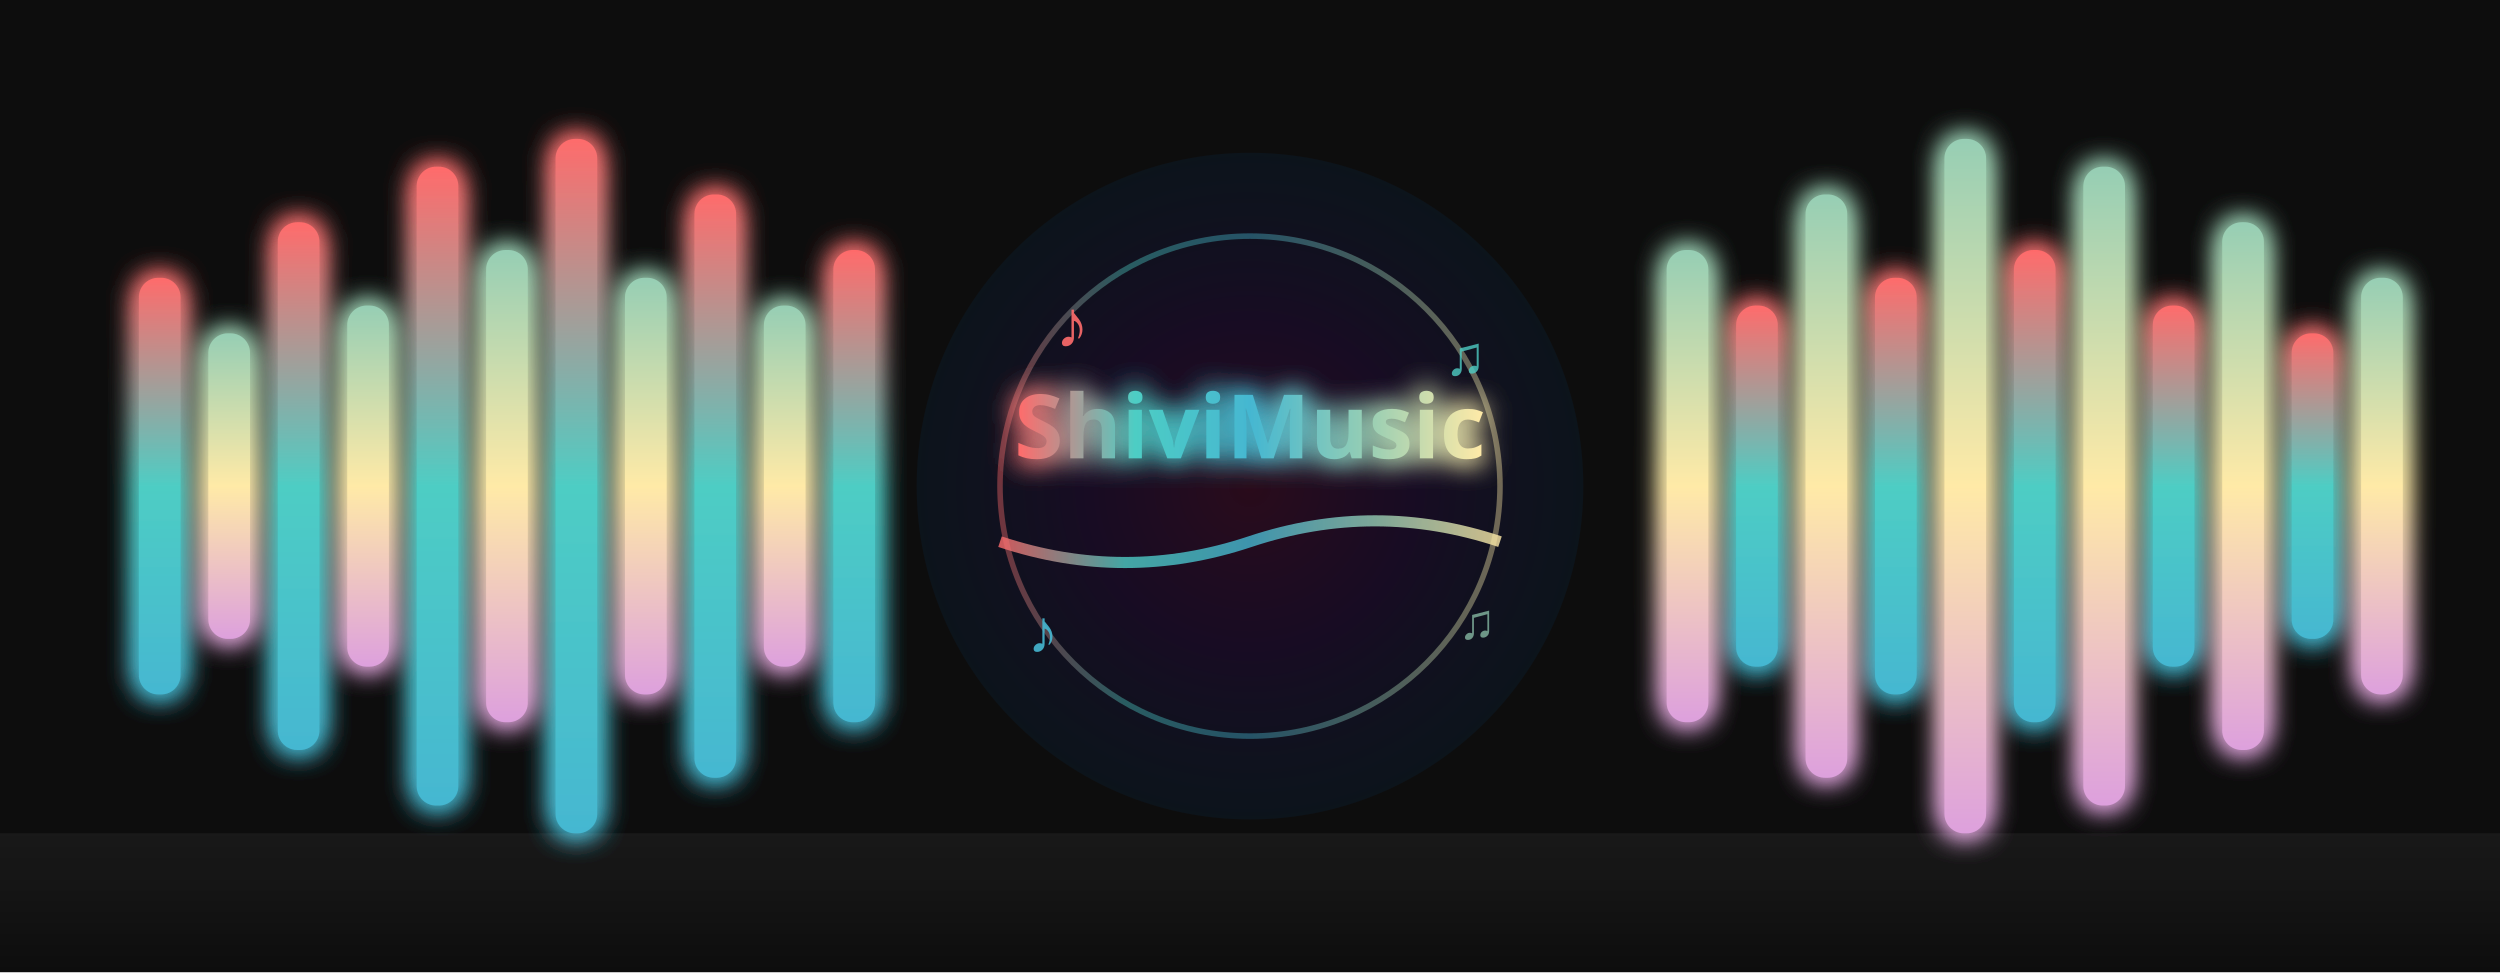
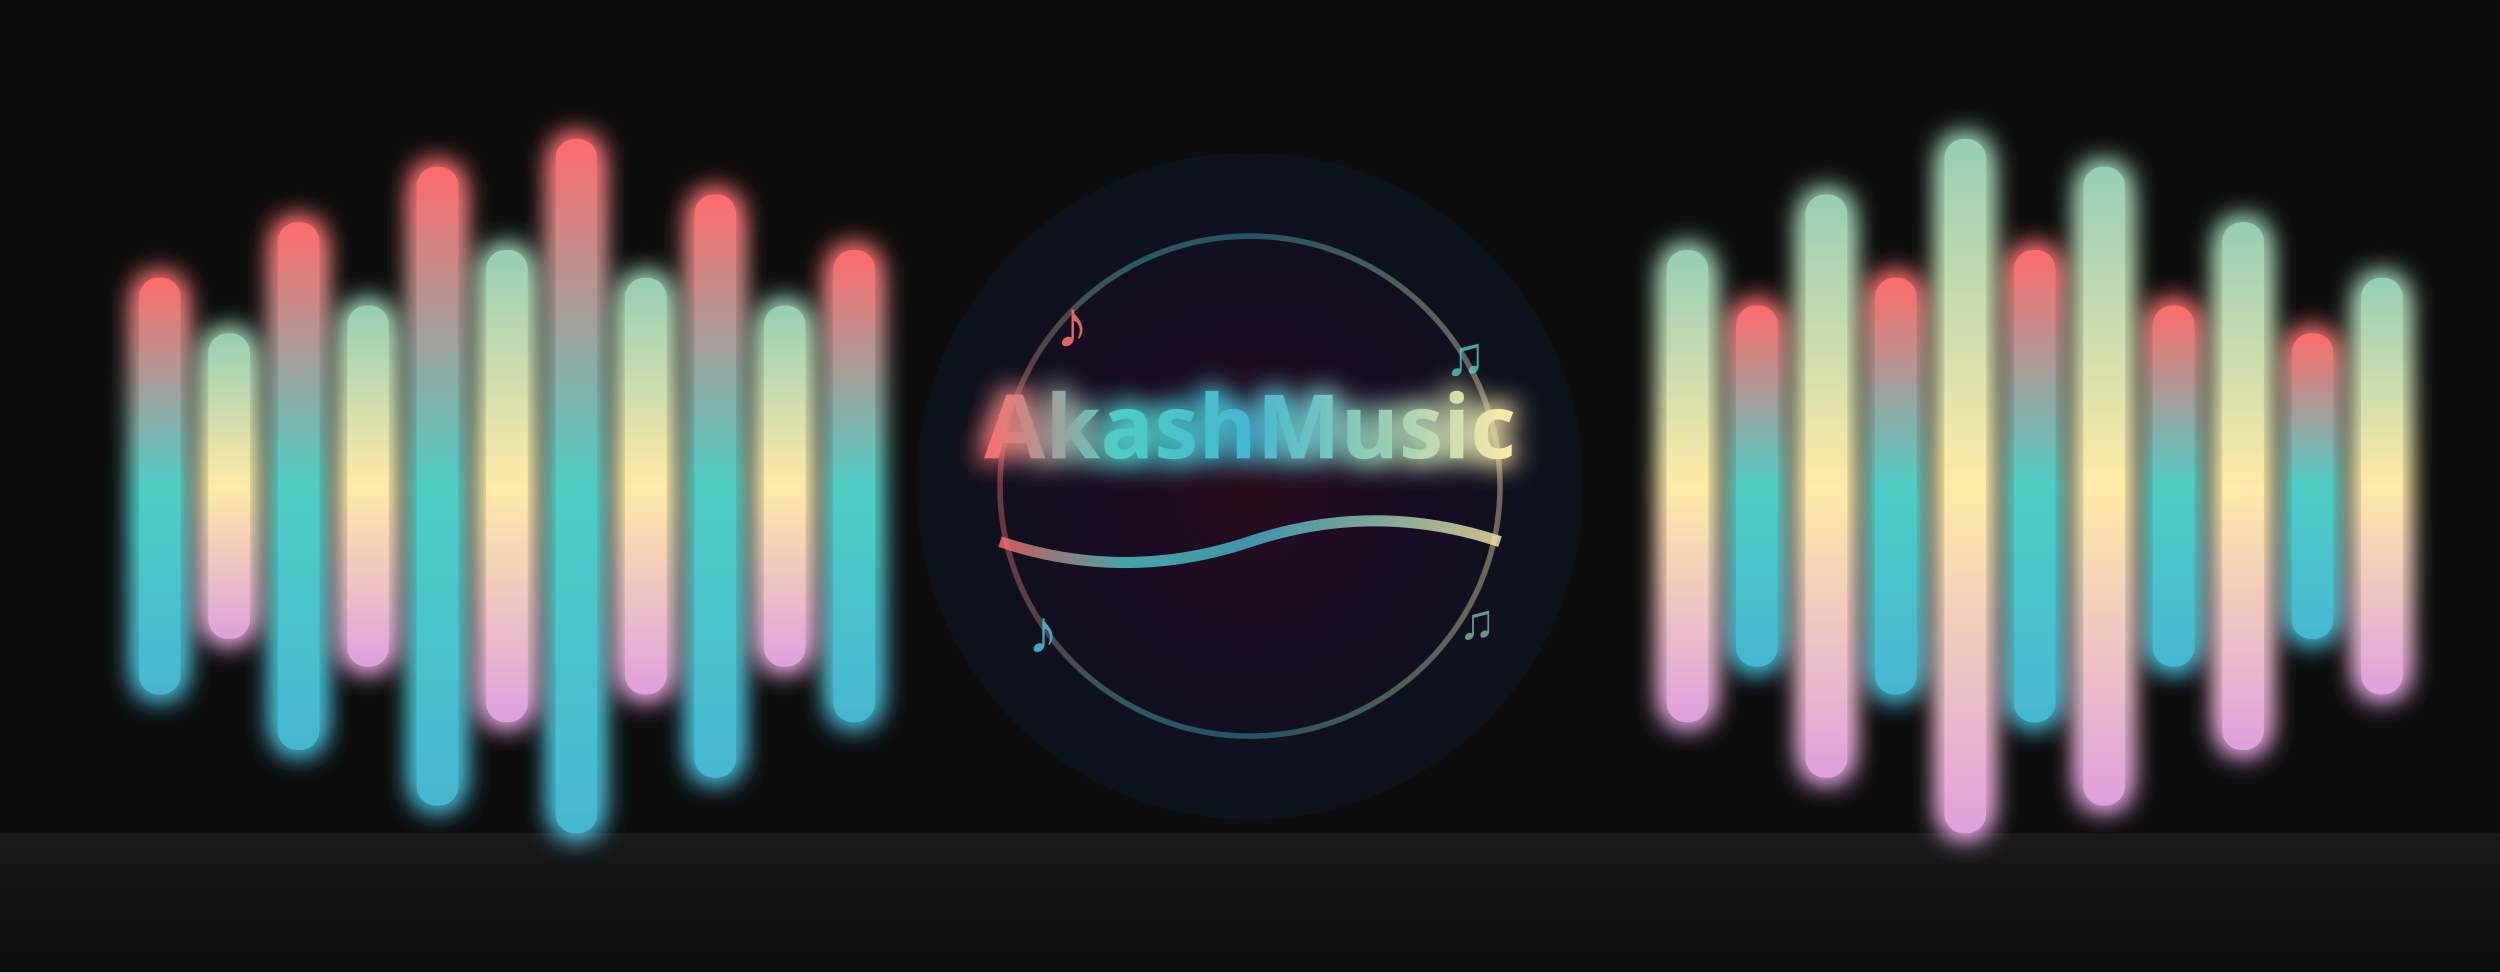
<svg xmlns="http://www.w3.org/2000/svg" width="100%" height="350" viewBox="0 0 900 350">
  <defs>
    <radialGradient id="centerGlow" cx="50%" cy="50%" r="50%">
      <stop offset="0%" stop-color="#FF0080" stop-opacity="0.8" />
      <stop offset="50%" stop-color="#8000FF" stop-opacity="0.6" />
      <stop offset="100%" stop-color="#0080FF" stop-opacity="0.4" />
    </radialGradient>
    <linearGradient id="barGrad1" x1="0%" y1="0%" x2="0%" y2="100%">
      <stop offset="0%" stop-color="#FF6B6B" />
      <stop offset="50%" stop-color="#4ECDC4" />
      <stop offset="100%" stop-color="#45B7D1" />
    </linearGradient>
    <linearGradient id="barGrad2" x1="0%" y1="0%" x2="0%" y2="100%">
      <stop offset="0%" stop-color="#96CEB4" />
      <stop offset="50%" stop-color="#FFEAA7" />
      <stop offset="100%" stop-color="#DDA0DD" />
    </linearGradient>
    <linearGradient id="textGrad" x1="0%" y1="0%" x2="100%" y2="0%">
      <stop offset="0%" stop-color="#FF6B6B" />
      <stop offset="25%" stop-color="#4ECDC4" />
      <stop offset="50%" stop-color="#45B7D1" />
      <stop offset="75%" stop-color="#96CEB4" />
      <stop offset="100%" stop-color="#FFEAA7" />
    </linearGradient>
    <filter id="megaGlow" x="-100%" y="-100%" width="300%" height="300%">
      <feGaussianBlur stdDeviation="5" result="coloredBlur" />
      <feMerge>
        <feMergeNode in="coloredBlur" />
        <feMergeNode in="coloredBlur" />
        <feMergeNode in="coloredBlur" />
        <feMergeNode in="SourceGraphic" />
      </feMerge>
    </filter>
    <style>
      @keyframes beat {
        0%   { transform: scaleY(0.2); opacity: 0.7; }
        10%  { transform: scaleY(1.4); opacity: 1; }
        25%  { transform: scaleY(0.6); opacity: 0.8; }
        40%  { transform: scaleY(1.8); opacity: 1; }
        55%  { transform: scaleY(0.4); opacity: 0.7; }
        70%  { transform: scaleY(2.0); opacity: 1; }
        85%  { transform: scaleY(0.8); opacity: 0.9; }
        100% { transform: scaleY(0.2); opacity: 0.7; }
      }
      
      @keyframes textSlide {
        0%   { transform: translateX(-80px) scale(0.9); }
        25%  { transform: translateX(0px) scale(1.1); }
        50%  { transform: translateX(80px) scale(0.9); }
        75%  { transform: translateX(0px) scale(1.1); }
        100% { transform: translateX(-80px) scale(0.9); }
      }
      
      @keyframes colorFlow {
        0%   { filter: hue-rotate(0deg); }
        33%  { filter: hue-rotate(120deg); }
        66%  { filter: hue-rotate(240deg); }
        100% { filter: hue-rotate(360deg); }
      }
      
      @keyframes particles {
        0%   { transform: translateY(0) rotate(0deg); opacity: 0.8; }
        50%  { transform: translateY(-20px) rotate(180deg); opacity: 1; }
        100% { transform: translateY(0) rotate(360deg); opacity: 0.8; }
      }
      
      @keyframes ripple {
        0%   { r: 60; opacity: 0.6; }
        50%  { r: 100; opacity: 0.3; }
        100% { r: 60; opacity: 0.6; }
      }
      
      .bar {
        transform-origin: 50% 100%;
        animation: beat 1s infinite ease-in-out;
      }
      
      .text-main {
        animation: textSlide 4s infinite ease-in-out;
        transform-origin: center;
      }
      
      .color-shift {
        animation: colorFlow 6s infinite linear;
      }
      
      .particle {
        animation: particles 3s infinite ease-in-out;
      }
      
      .ripple-effect {
        animation: ripple 2s infinite ease-in-out;
      }
    </style>
  </defs>
  <rect width="100%" height="100%" fill="#0D0D0D" />
  <g opacity="0.2">
    <circle class="ripple-effect" cx="450" cy="175" fill="none" stroke="url(#centerGlow)" stroke-width="2" style="animation-delay: 0s" />
    <circle class="ripple-effect" cx="450" cy="175" fill="none" stroke="url(#centerGlow)" stroke-width="1" style="animation-delay: 1s" />
  </g>
  <g filter="url(#megaGlow)">
    <rect class="bar" x="50" y="100" width="15" height="150" fill="url(#barGrad1)" rx="7" style="animation-delay: 0s" />
    <rect class="bar" x="75" y="120" width="15" height="110" fill="url(#barGrad2)" rx="7" style="animation-delay: 0.1s" />
    <rect class="bar" x="100" y="80" width="15" height="190" fill="url(#barGrad1)" rx="7" style="animation-delay: 0.2s" />
    <rect class="bar" x="125" y="110" width="15" height="130" fill="url(#barGrad2)" rx="7" style="animation-delay: 0.3s" />
    <rect class="bar" x="150" y="60" width="15" height="230" fill="url(#barGrad1)" rx="7" style="animation-delay: 0.4s" />
    <rect class="bar" x="175" y="90" width="15" height="170" fill="url(#barGrad2)" rx="7" style="animation-delay: 0.5s" />
    <rect class="bar" x="200" y="50" width="15" height="250" fill="url(#barGrad1)" rx="7" style="animation-delay: 0.6s" />
    <rect class="bar" x="225" y="100" width="15" height="150" fill="url(#barGrad2)" rx="7" style="animation-delay: 0.7s" />
    <rect class="bar" x="250" y="70" width="15" height="210" fill="url(#barGrad1)" rx="7" style="animation-delay: 0.8s" />
    <rect class="bar" x="275" y="110" width="15" height="130" fill="url(#barGrad2)" rx="7" style="animation-delay: 0.9s" />
    <rect class="bar" x="300" y="90" width="15" height="170" fill="url(#barGrad1)" rx="7" style="animation-delay: 1.0s" />
  </g>
  <g transform="translate(450, 175)">
    <circle r="120" fill="url(#centerGlow)" opacity="0.15" />
    <circle r="90" fill="none" stroke="url(#textGrad)" stroke-width="2" opacity="0.4" />
    <text class="text-main color-shift" x="0" y="-10" text-anchor="middle" font-family="Arial Black, sans-serif" font-size="32" font-weight="900" fill="url(#textGrad)" filter="url(#megaGlow)">
-       ShiviMusic
+       AkashMusic
    </text>
    <path d="M-90,20 Q-45,35 0,20 T90,20" stroke="url(#textGrad)" stroke-width="4" fill="none" opacity="0.8" class="color-shift" />
    <g class="particle" style="animation-delay: 0s;">
      <text x="-70" y="-50" font-size="24" fill="#FF6B6B" opacity="0.9">♪</text>
    </g>
    <g class="particle" style="animation-delay: 1s;">
      <text x="70" y="-40" font-size="20" fill="#4ECDC4" opacity="0.8">♫</text>
    </g>
    <g class="particle" style="animation-delay: 2s;">
      <text x="-80" y="60" font-size="22" fill="#45B7D1" opacity="0.9">♪</text>
    </g>
    <g class="particle" style="animation-delay: 1.5s;">
      <text x="75" y="55" font-size="18" fill="#96CEB4" opacity="0.7">♫</text>
    </g>
  </g>
  <g filter="url(#megaGlow)">
    <rect class="bar" x="600" y="90" width="15" height="170" fill="url(#barGrad2)" rx="7" style="animation-delay: 1.1s" />
    <rect class="bar" x="625" y="110" width="15" height="130" fill="url(#barGrad1)" rx="7" style="animation-delay: 1.2s" />
    <rect class="bar" x="650" y="70" width="15" height="210" fill="url(#barGrad2)" rx="7" style="animation-delay: 1.3s" />
    <rect class="bar" x="675" y="100" width="15" height="150" fill="url(#barGrad1)" rx="7" style="animation-delay: 1.4s" />
    <rect class="bar" x="700" y="50" width="15" height="250" fill="url(#barGrad2)" rx="7" style="animation-delay: 1.5s" />
    <rect class="bar" x="725" y="90" width="15" height="170" fill="url(#barGrad1)" rx="7" style="animation-delay: 1.6s" />
    <rect class="bar" x="750" y="60" width="15" height="230" fill="url(#barGrad2)" rx="7" style="animation-delay: 1.7s" />
    <rect class="bar" x="775" y="110" width="15" height="130" fill="url(#barGrad1)" rx="7" style="animation-delay: 1.8s" />
    <rect class="bar" x="800" y="80" width="15" height="190" fill="url(#barGrad2)" rx="7" style="animation-delay: 1.9s" />
    <rect class="bar" x="825" y="120" width="15" height="110" fill="url(#barGrad1)" rx="7" style="animation-delay: 2.0s" />
    <rect class="bar" x="850" y="100" width="15" height="150" fill="url(#barGrad2)" rx="7" style="animation-delay: 2.1s" />
  </g>
  <defs>
    <linearGradient id="reflection" x1="0%" y1="0%" x2="0%" y2="100%">
      <stop offset="0%" stop-color="#FFFFFF" stop-opacity="0.05" />
      <stop offset="100%" stop-color="#FFFFFF" stop-opacity="0" />
    </linearGradient>
  </defs>
  <rect x="0" y="300" width="100%" height="50" fill="url(#reflection)" />
</svg>
